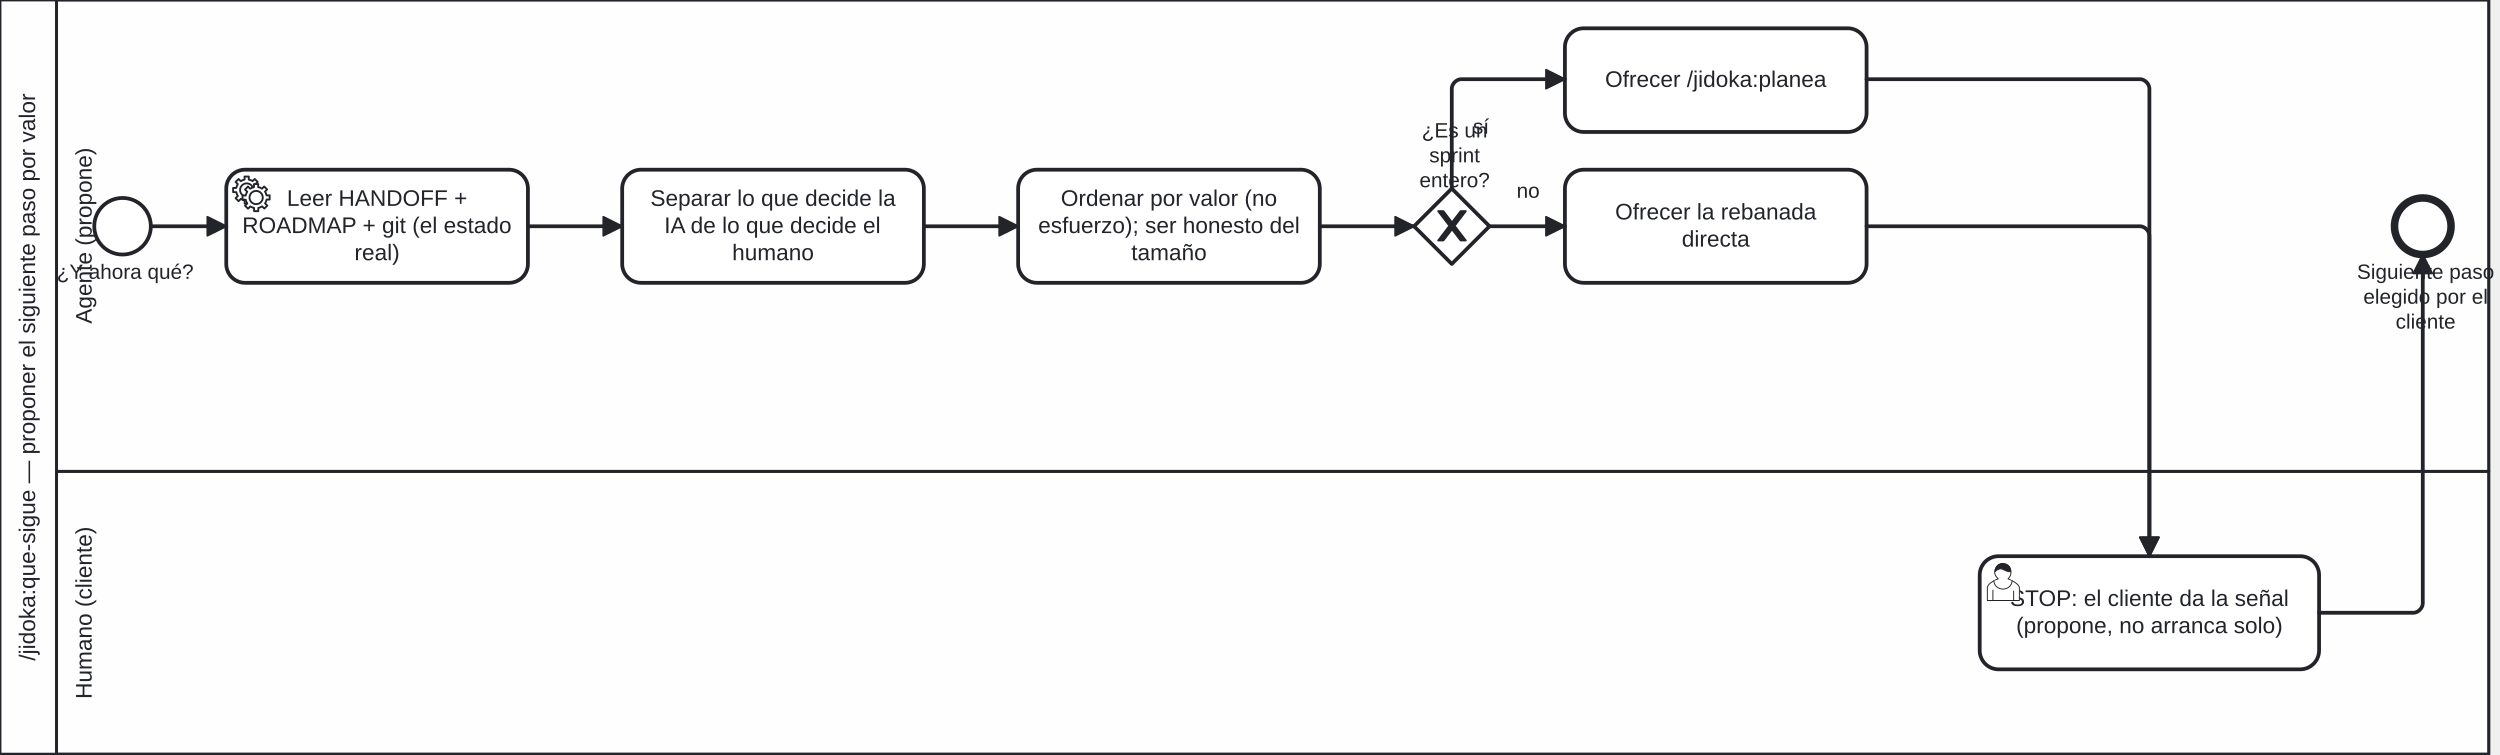
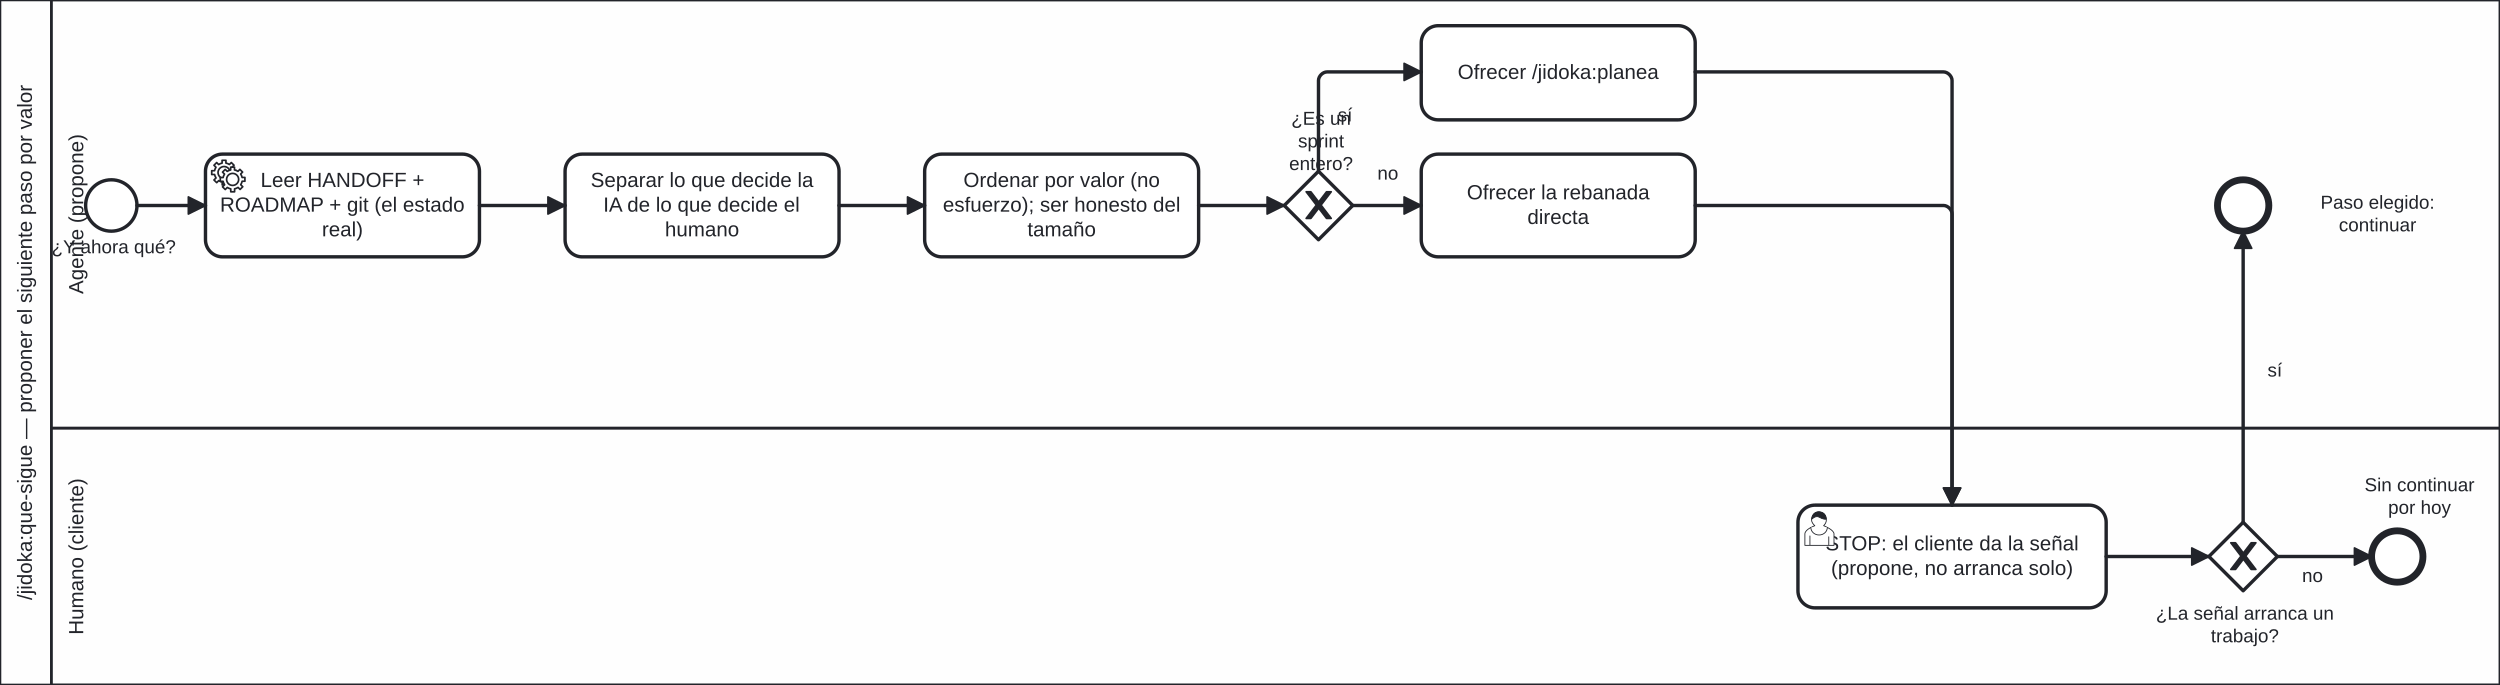
- <svg xmlns="http://www.w3.org/2000/svg" width="1325.955" height="400" viewBox="160 80 1325.955 400" version="1.1">
+ <svg xmlns="http://www.w3.org/2000/svg" width="1460" height="400" viewBox="160 80 1460 400" version="1.1">
  <g class="djs-group">
    <g class="djs-element djs-shape" data-element-id="Pool_QueSigue" style="display: block;" transform="matrix(1 0 0 1 160 80)">
      <g class="djs-visual">
-         <rect x="0" y="0" width="1320" height="400" rx="0" ry="0" style="stroke-linecap: round; stroke-linejoin: round; stroke: rgb(34, 36, 42); stroke-width: 1.5px; fill: white; fill-opacity: 0.95;" />
+         <rect x="0" y="0" width="1460" height="400" rx="0" ry="0" style="stroke-linecap: round; stroke-linejoin: round; stroke: rgb(34, 36, 42); stroke-width: 1.5px; fill: white; fill-opacity: 0.95;" />
        <path style="fill: none; stroke-linecap: round; stroke-linejoin: round; stroke: rgb(34, 36, 42); stroke-width: 1.5px;" d="M30,0L30,400" />
        <text lineHeight="1.2" class="djs-label" style="font-family: Arial, sans-serif; font-size: 12px; font-weight: normal; fill: rgb(34, 36, 42);" transform="matrix(-1.83697e-16 -1 1 -1.83697e-16 0 400)">
          <tspan x="49.575" y="18.6">/jidoka:que-sigue — proponer el siguiente paso por valor</tspan>
        </text>
      </g>
-       <rect class="djs-hit djs-hit-all" x="0" y="0" width="1320" height="400" style="fill: none; stroke-opacity: 0; stroke: white; stroke-width: 15px;" />
+       <rect class="djs-hit djs-hit-all" x="0" y="0" width="1460" height="400" style="fill: none; stroke-opacity: 0; stroke: white; stroke-width: 15px;" />
    </g>
    <g class="djs-children">
      <g class="djs-group">
        <g class="djs-element djs-shape" data-element-id="Lane_Humano" style="display: block;" transform="matrix(1 0 0 1 190 330)">
          <g class="djs-visual">
-             <rect x="0" y="0" width="1290" height="150" rx="0" ry="0" style="stroke-linecap: round; stroke-linejoin: round; stroke: rgb(34, 36, 42); stroke-width: 1.5px; fill: white; fill-opacity: 0.25;" />
+             <rect x="0" y="0" width="1430" height="150" rx="0" ry="0" style="stroke-linecap: round; stroke-linejoin: round; stroke: rgb(34, 36, 42); stroke-width: 1.5px; fill: white; fill-opacity: 0.25;" />
            <text lineHeight="1.2" class="djs-label" style="font-family: Arial, sans-serif; font-size: 12px; font-weight: normal; fill: rgb(34, 36, 42);" transform="matrix(-1.83697e-16 -1 1 -1.83697e-16 0 150)">
              <tspan x="29.314" y="18.6">Humano (cliente)</tspan>
            </text>
          </g>
-           <rect class="djs-hit djs-hit-all" x="0" y="0" width="1290" height="150" style="fill: none; stroke-opacity: 0; stroke: white; stroke-width: 15px;" />
+           <rect class="djs-hit djs-hit-all" x="0" y="0" width="1430" height="150" style="fill: none; stroke-opacity: 0; stroke: white; stroke-width: 15px;" />
        </g>
      </g>
      <g class="djs-group">
        <g class="djs-element djs-shape" data-element-id="Lane_Agente" style="display: block;" transform="matrix(1 0 0 1 190 80)">
          <g class="djs-visual">
-             <rect x="0" y="0" width="1290" height="250" rx="0" ry="0" style="stroke-linecap: round; stroke-linejoin: round; stroke: rgb(34, 36, 42); stroke-width: 1.5px; fill: white; fill-opacity: 0.25;" />
+             <rect x="0" y="0" width="1430" height="250" rx="0" ry="0" style="stroke-linecap: round; stroke-linejoin: round; stroke: rgb(34, 36, 42); stroke-width: 1.5px; fill: white; fill-opacity: 0.25;" />
            <text lineHeight="1.2" class="djs-label" style="font-family: Arial, sans-serif; font-size: 12px; font-weight: normal; fill: rgb(34, 36, 42);" transform="matrix(-1.83697e-16 -1 1 -1.83697e-16 0 250)">
              <tspan x="78.301" y="18.6">Agente (propone)</tspan>
            </text>
          </g>
-           <rect class="djs-hit djs-hit-all" x="0" y="0" width="1290" height="250" style="fill: none; stroke-opacity: 0; stroke: white; stroke-width: 15px;" />
+           <rect class="djs-hit djs-hit-all" x="0" y="0" width="1430" height="250" style="fill: none; stroke-opacity: 0; stroke: white; stroke-width: 15px;" />
        </g>
      </g>
      <g class="djs-group">
        <g class="djs-element djs-shape" data-element-id="Start" style="display: block;" transform="matrix(1 0 0 1 210 185)">
          <g class="djs-visual">
            <circle cx="15" cy="15" r="15" style="stroke-linecap: round; stroke-linejoin: round; stroke: rgb(34, 36, 42); stroke-width: 2px; fill: white; fill-opacity: 0.95;" />
          </g>
          <rect class="djs-hit djs-hit-all" x="0" y="0" width="30" height="30" style="fill: none; stroke-opacity: 0; stroke: white; stroke-width: 15px;" />
        </g>
      </g>
      <g class="djs-group">
        <g class="djs-element djs-shape" data-element-id="Start_label" style="display: block;" transform="matrix(1 0 0 1 190 218)">
          <g class="djs-visual">
            <text lineHeight="1.2" class="djs-label" style="font-family: Arial, sans-serif; font-size: 11px; font-weight: normal; fill: rgb(34, 36, 42);">
              <tspan x="0.114" y="9.9">¿Y ahora qué?</tspan>
            </text>
          </g>
          <rect class="djs-hit djs-hit-all" x="0" y="0" width="73" height="14" style="fill: none; stroke-opacity: 0; stroke: white; stroke-width: 15px;" />
        </g>
      </g>
      <g class="djs-group">
        <g class="djs-element djs-shape" data-element-id="T_Leer" style="display: block;" transform="matrix(1 0 0 1 280 170)">
          <g class="djs-visual">
            <rect x="0" y="0" width="160" height="60" rx="10" ry="10" style="stroke-linecap: round; stroke-linejoin: round; stroke: rgb(34, 36, 42); stroke-width: 2px; fill: white; fill-opacity: 0.95;" />
            <text lineHeight="1.2" class="djs-label" style="font-family: Arial, sans-serif; font-size: 12px; font-weight: normal; fill: rgb(34, 36, 42);">
              <tspan x="32.155" y="19.2">Leer HANDOFF + </tspan>
              <tspan x="8.472" y="33.6">ROADMAP + git (el estado </tspan>
              <tspan x="67.997" y="48">real)</tspan>
            </text>
            <circle cx="5" cy="5" r="5" transform="translate(6, 6)" style="stroke-linecap: round; stroke-linejoin: round; stroke: none; stroke-width: 2px; fill: white;" />
            <path d="m 12,18 v -1.713 c 0.352,-0.07 0.704,-0.178 1.048,-0.321 0.344,-0.145 0.666,-0.321 0.966,-0.521 l 1.194,1.18 1.567,-1.577 -1.195,-1.18 c 0.403,-0.614 0.683,-1.299 0.825,-2.018 l 1.622,-0.01 v -2.22 l -1.637,0.01 c -0.073,-0.352 -0.178,-0.7 -0.324,-1.044 -0.145,-0.344 -0.321,-0.664 -0.523,-0.962 l 1.131,-1.136 -1.583,-1.563 -1.13,1.136 c -0.614,-0.401 -1.303,-0.681 -2.023,-0.822 l 0.009,-1.619 h -2.241 l 0.004,1.631 c -0.354,0.074 -0.705,0.18 -1.05,0.324 -0.344,0.144 -0.665,0.321 -0.964,0.52 l -1.17,-1.158 -1.567,1.579 1.168,1.157 c -0.403,0.613 -0.683,1.298 -0.825,2.017 l -1.659,0.003 v 2.222 l 1.672,-0.006 c 0.073,0.351 0.18,0.702 0.324,1.045 0.145,0.344 0.321,0.664 0.523,0.961 l -1.199,1.197 1.584,1.56 1.196,-1.193 c 0.614,0.403 1.303,0.682 2.023,0.823 l 7.19e-4,1.699 h 2.227 z m 0.221,-3.996 c -1.789,0.75 -3.858,-0.093 -4.61,-1.874 -0.752,-1.783 0.091,-3.846 1.88,-4.596 1.788,-0.749 3.857,0.093 4.609,1.874 0.752,1.782 -0.091,3.846 -1.88,4.596 z" style="fill: white; stroke-linecap: round; stroke-linejoin: round; stroke: rgb(34, 36, 42); stroke-width: 1px;" />
            <circle cx="5" cy="5" r="5" transform="translate(11, 10)" style="stroke-linecap: round; stroke-linejoin: round; stroke: none; stroke-width: 2px; fill: white;" />
            <path d="m 17,22 v -1.713 c 0.352,-0.07 0.704,-0.178 1.048,-0.321 0.344,-0.145 0.666,-0.321 0.966,-0.521 l 1.194,1.18 1.567,-1.577 -1.195,-1.18 c 0.403,-0.614 0.683,-1.299 0.825,-2.018 l 1.622,-0.01 v -2.22 l -1.637,0.01 c -0.073,-0.352 -0.178,-0.7 -0.324,-1.044 -0.145,-0.344 -0.321,-0.664 -0.523,-0.962 l 1.131,-1.136 -1.583,-1.563 -1.13,1.136 c -0.614,-0.401 -1.303,-0.681 -2.023,-0.822 l 0.009,-1.619 h -2.241 l 0.004,1.631 c -0.354,0.074 -0.705,0.18 -1.05,0.324 -0.344,0.144 -0.665,0.321 -0.964,0.52 l -1.17,-1.158 -1.567,1.579 1.168,1.157 c -0.403,0.613 -0.683,1.298 -0.825,2.017 l -1.659,0.003 v 2.222 l 1.672,-0.006 c 0.073,0.351 0.18,0.702 0.324,1.045 0.145,0.344 0.321,0.664 0.523,0.961 l -1.199,1.197 1.584,1.56 1.196,-1.193 c 0.614,0.403 1.303,0.682 2.023,0.823 l 7.19e-4,1.699 h 2.227 z m 0.221,-3.996 c -1.789,0.75 -3.858,-0.093 -4.61,-1.874 -0.752,-1.783 0.091,-3.846 1.88,-4.596 1.788,-0.749 3.857,0.093 4.609,1.874 0.752,1.782 -0.091,3.846 -1.88,4.596 z" style="fill: white; stroke-linecap: round; stroke-linejoin: round; stroke: rgb(34, 36, 42); stroke-width: 1px;" />
          </g>
          <rect class="djs-hit djs-hit-all" x="0" y="0" width="160" height="60" style="fill: none; stroke-opacity: 0; stroke: white; stroke-width: 15px;" />
        </g>
      </g>
      <g class="djs-group">
        <g class="djs-element djs-shape" data-element-id="T_Separar" style="display: block;" transform="matrix(1 0 0 1 490 170)">
          <g class="djs-visual">
            <rect x="0" y="0" width="160" height="60" rx="10" ry="10" style="stroke-linecap: round; stroke-linejoin: round; stroke: rgb(34, 36, 42); stroke-width: 2px; fill: white; fill-opacity: 0.95;" />
            <text lineHeight="1.2" class="djs-label" style="font-family: Arial, sans-serif; font-size: 12px; font-weight: normal; fill: rgb(34, 36, 42);">
              <tspan x="14.955" y="19.2">Separar lo que decide la </tspan>
              <tspan x="22.291" y="33.6">IA de lo que decide el </tspan>
              <tspan x="58.317" y="48">humano</tspan>
            </text>
          </g>
          <rect class="djs-hit djs-hit-all" x="0" y="0" width="160" height="60" style="fill: none; stroke-opacity: 0; stroke: white; stroke-width: 15px;" />
        </g>
      </g>
      <g class="djs-group">
        <g class="djs-element djs-shape" data-element-id="T_Ordenar" style="display: block;" transform="matrix(1 0 0 1 700 170)">
          <g class="djs-visual">
            <rect x="0" y="0" width="160" height="60" rx="10" ry="10" style="stroke-linecap: round; stroke-linejoin: round; stroke: rgb(34, 36, 42); stroke-width: 2px; fill: white; fill-opacity: 0.95;" />
            <text lineHeight="1.2" class="djs-label" style="font-family: Arial, sans-serif; font-size: 12px; font-weight: normal; fill: rgb(34, 36, 42);">
              <tspan x="22.64" y="19.2">Ordenar por valor (no </tspan>
              <tspan x="10.628" y="33.6">esfuerzo); ser honesto del</tspan>
              <tspan x="59.987" y="48">tamaño</tspan>
            </text>
          </g>
          <rect class="djs-hit djs-hit-all" x="0" y="0" width="160" height="60" style="fill: none; stroke-opacity: 0; stroke: white; stroke-width: 15px;" />
        </g>
      </g>
      <g class="djs-group">
        <g class="djs-element djs-shape" data-element-id="Gw_Tamano" style="display: block;" transform="matrix(1 0 0 1 910 180)">
          <g class="djs-visual">
            <polygon points="20,0 40,20 20,40 0,20" style="stroke-linecap: round; stroke-linejoin: round; stroke: rgb(34, 36, 42); stroke-width: 2px; fill: white; fill-opacity: 0.95;" />
            <path d="m 12.8,12 5.943,7.771 -5.943,7.771 2.743,0 4.571,-5.971 4.571,5.971 2.743,0 -5.943,-7.771 5.943,-7.771 -2.743,0 -4.571,5.971 -4.571,-5.971 -2.743,0 z" style="fill: rgb(34, 36, 42); stroke-linecap: round; stroke-linejoin: round; stroke: rgb(34, 36, 42); stroke-width: 1px;" />
          </g>
          <rect class="djs-hit djs-hit-all" x="0" y="0" width="40" height="40" style="fill: none; stroke-opacity: 0; stroke: white; stroke-width: 15px;" />
        </g>
      </g>
      <g class="djs-group">
        <g class="djs-element djs-shape" data-element-id="Gw_Tamano_label" style="display: block;" transform="matrix(1 0 0 1 899 143)">
          <g class="djs-visual">
            <text lineHeight="1.2" class="djs-label" style="font-family: Arial, sans-serif; font-size: 11px; font-weight: normal; fill: rgb(34, 36, 42);">
              <tspan x="15.076" y="9.9">¿Es un </tspan>
              <tspan x="19.051" y="23.1">sprint </tspan>
              <tspan x="13.846" y="36.3">entero?</tspan>
            </text>
          </g>
          <rect class="djs-hit djs-hit-all" x="0" y="0" width="65" height="27" style="fill: none; stroke-opacity: 0; stroke: white; stroke-width: 15px;" />
        </g>
      </g>
      <g class="djs-group">
        <g class="djs-element djs-shape" data-element-id="T_Planea" style="display: block;" transform="matrix(1 0 0 1 990 95)">
          <g class="djs-visual">
            <rect x="0" y="0" width="160" height="55" rx="10" ry="10" style="stroke-linecap: round; stroke-linejoin: round; stroke: rgb(34, 36, 42); stroke-width: 2px; fill: white; fill-opacity: 0.95;" />
            <text lineHeight="1.2" class="djs-label" style="font-family: Arial, sans-serif; font-size: 12px; font-weight: normal; fill: rgb(34, 36, 42);">
              <tspan x="21.301" y="31.1">Ofrecer /jidoka:planea</tspan>
            </text>
          </g>
          <rect class="djs-hit djs-hit-all" x="0" y="0" width="160" height="55" style="fill: none; stroke-opacity: 0; stroke: white; stroke-width: 15px;" />
        </g>
      </g>
      <g class="djs-group">
        <g class="djs-element djs-shape" data-element-id="T_Rebanada" style="display: block;" transform="matrix(1 0 0 1 990 170)">
          <g class="djs-visual">
            <rect x="0" y="0" width="160" height="60" rx="10" ry="10" style="stroke-linecap: round; stroke-linejoin: round; stroke: rgb(34, 36, 42); stroke-width: 2px; fill: white; fill-opacity: 0.95;" />
            <text lineHeight="1.2" class="djs-label" style="font-family: Arial, sans-serif; font-size: 12px; font-weight: normal; fill: rgb(34, 36, 42);">
              <tspan x="26.636" y="26.4">Ofrecer la rebanada </tspan>
              <tspan x="61.991" y="40.8">directa</tspan>
            </text>
          </g>
          <rect class="djs-hit djs-hit-all" x="0" y="0" width="160" height="60" style="fill: none; stroke-opacity: 0; stroke: white; stroke-width: 15px;" />
        </g>
      </g>
      <g class="djs-group">
        <g class="djs-element djs-shape" data-element-id="U_Senal" style="display: block;" transform="matrix(1 0 0 1 1210 375)">
          <g class="djs-visual">
            <rect x="0" y="0" width="180" height="60" rx="10" ry="10" style="stroke-linecap: round; stroke-linejoin: round; stroke: rgb(34, 36, 42); stroke-width: 2px; fill: white; fill-opacity: 0.95;" />
            <text lineHeight="1.2" class="djs-label" style="font-family: Arial, sans-serif; font-size: 12px; font-weight: normal; fill: rgb(34, 36, 42);">
              <tspan x="16.069" y="26.4">STOP: el cliente da la señal </tspan>
              <tspan x="19.292" y="40.8">(propone, no arranca solo)</tspan>
            </text>
            <path d="m 15,12 c 0.909,-0.845 1.594,-2.049 1.594,-3.385 0,-2.554 -1.805,-4.622 -4.357,-4.622 -2.552,0 -4.288,2.068 -4.288,4.622 0,1.348 0.974,2.562 1.896,3.405 -0.529,0.187 -5.669,2.097 -5.794,4.756 v 6.718 h 17 v -6.718 c 0,-2.298 -5.528,-4.595 -6.051,-4.776 zm -8,6 l 0,5.5 m 11,0 l 0,-5" style="fill: white; stroke-linecap: round; stroke-linejoin: round; stroke: rgb(34, 36, 42); stroke-width: 0.5px;" />
            <path d="m 15,12 m 2.162,1.009 c 0,2.447 -2.158,4.431 -4.821,4.431 -2.665,0 -4.822,-1.981 -4.822,-4.431 " style="fill: white; stroke-linecap: round; stroke-linejoin: round; stroke: rgb(34, 36, 42); stroke-width: 0.5px;" />
            <path d="m 15,12 m -6.9,-3.80 c 0,0 2.251,-2.358 4.274,-1.177 2.024,1.181 4.221,1.537 4.124,0.965 -0.098,-0.57 -0.117,-3.791 -4.191,-4.136 -3.575,0.001 -4.208,3.367 -4.207,4.348 z" style="fill: rgb(34, 36, 42); stroke-linecap: round; stroke-linejoin: round; stroke: rgb(34, 36, 42); stroke-width: 0.5px;" />
          </g>
          <rect class="djs-hit djs-hit-all" x="0" y="0" width="180" height="60" style="fill: none; stroke-opacity: 0; stroke: white; stroke-width: 15px;" />
        </g>
      </g>
      <g class="djs-group">
-         <g class="djs-element djs-shape" data-element-id="End" style="display: block;" transform="matrix(1 0 0 1 1430 185)">
+         <g class="djs-element djs-shape" data-element-id="Gw_Senal" style="display: block;" transform="matrix(1 0 0 1 1450 385)">
+           <g class="djs-visual">
+             <polygon points="20,0 40,20 20,40 0,20" style="stroke-linecap: round; stroke-linejoin: round; stroke: rgb(34, 36, 42); stroke-width: 2px; fill: white; fill-opacity: 0.95;" />
+             <path d="m 12.8,12 5.943,7.771 -5.943,7.771 2.743,0 4.571,-5.971 4.571,5.971 2.743,0 -5.943,-7.771 5.943,-7.771 -2.743,0 -4.571,5.971 -4.571,-5.971 -2.743,0 z" style="fill: rgb(34, 36, 42); stroke-linecap: round; stroke-linejoin: round; stroke: rgb(34, 36, 42); stroke-width: 1px;" />
+           </g>
+           <rect class="djs-hit djs-hit-all" x="0" y="0" width="40" height="40" style="fill: none; stroke-opacity: 0; stroke: white; stroke-width: 15px;" />
+         </g>
+       </g>
+       <g class="djs-group">
+         <g class="djs-element djs-shape" data-element-id="Gw_Senal_label" style="display: block;" transform="matrix(1 0 0 1 1419 432)">
+           <g class="djs-visual">
+             <text lineHeight="1.2" class="djs-label" style="font-family: Arial, sans-serif; font-size: 11px; font-weight: normal; fill: rgb(34, 36, 42);">
+               <tspan x="0.024" y="9.9">¿La señal arranca un</tspan>
+               <tspan x="32.124" y="23.1">trabajo?</tspan>
+             </text>
+           </g>
+           <rect class="djs-hit djs-hit-all" x="0" y="0" width="104" height="27" style="fill: none; stroke-opacity: 0; stroke: white; stroke-width: 15px;" />
+         </g>
+       </g>
+       <g class="djs-group">
+         <g class="djs-element djs-shape" data-element-id="End" style="display: block;" transform="matrix(1 0 0 1 1455 185)">
          <g class="djs-visual">
            <circle cx="15" cy="15" r="15" style="stroke-linecap: round; stroke-linejoin: round; stroke: rgb(34, 36, 42); stroke-width: 4px; fill: white; fill-opacity: 0.95;" />
          </g>
          <rect class="djs-hit djs-hit-all" x="0" y="0" width="30" height="30" style="fill: none; stroke-opacity: 0; stroke: white; stroke-width: 15px;" />
        </g>
      </g>
      <g class="djs-group">
-         <g class="djs-element djs-shape" data-element-id="End_label" style="display: block;" transform="matrix(1 0 0 1 1410 218)">
-           <g class="djs-visual">
-             <text lineHeight="1.2" class="djs-label" style="font-family: Arial, sans-serif; font-size: 11px; font-weight: normal; fill: rgb(34, 36, 42);">
-               <tspan x="0.111" y="9.9">Siguiente paso </tspan>
-               <tspan x="3.476" y="23.1">elegido por el </tspan>
-               <tspan x="20.602" y="36.3">cliente</tspan>
-             </text>
-           </g>
-           <rect class="djs-hit djs-hit-all" x="0" y="0" width="73" height="40" style="fill: none; stroke-opacity: 0; stroke: white; stroke-width: 15px;" />
+         <g class="djs-element djs-shape" data-element-id="End_label" style="display: block;" transform="matrix(1 0 0 1 1515 192)">
+           <g class="djs-visual">
+             <text lineHeight="1.2" class="djs-label" style="font-family: Arial, sans-serif; font-size: 11px; font-weight: normal; fill: rgb(34, 36, 42);">
+               <tspan x="0.17" y="9.9">Paso elegido:</tspan>
+               <tspan x="10.874" y="23.1">continuar</tspan>
+             </text>
+           </g>
+           <rect class="djs-hit djs-hit-all" x="0" y="0" width="67" height="27" style="fill: none; stroke-opacity: 0; stroke: white; stroke-width: 15px;" />
+         </g>
+       </g>
+       <g class="djs-group">
+         <g class="djs-element djs-shape" data-element-id="End_SinContinuar" style="display: block;" transform="matrix(1 0 0 1 1545 390)">
+           <g class="djs-visual">
+             <circle cx="15" cy="15" r="15" style="stroke-linecap: round; stroke-linejoin: round; stroke: rgb(34, 36, 42); stroke-width: 4px; fill: white; fill-opacity: 0.95;" />
+           </g>
+           <rect class="djs-hit djs-hit-all" x="0" y="0" width="30" height="30" style="fill: none; stroke-opacity: 0; stroke: white; stroke-width: 15px;" />
+         </g>
+       </g>
+       <g class="djs-group">
+         <g class="djs-element djs-shape" data-element-id="End_SinContinuar_label" style="display: block;" transform="matrix(1 0 0 1 1531 357)">
+           <g class="djs-visual">
+             <text lineHeight="1.2" class="djs-label" style="font-family: Arial, sans-serif; font-size: 11px; font-weight: normal; fill: rgb(34, 36, 42);">
+               <tspan x="9.897" y="9.9">Sin continuar </tspan>
+               <tspan x="23.655" y="23.1">por hoy</tspan>
+             </text>
+           </g>
+           <rect class="djs-hit djs-hit-all" x="0" y="0" width="84" height="27" style="fill: none; stroke-opacity: 0; stroke: white; stroke-width: 15px;" />
        </g>
      </g>
      <g class="djs-group">
        <g class="djs-element djs-connection" data-element-id="f1" style="display: block;">
          <g class="djs-visual">
            <defs>
-               <marker id="marker-5n6zluewvao84jf2on8tdl453" viewBox="0 0 20 20" refX="11" refY="10" markerWidth="10" markerHeight="10" orient="auto">
-                 <path d="M 1 5 L 11 10 L 1 15 Z" style="stroke-linecap: round; stroke-linejoin: round; stroke: rgb(34, 36, 42); stroke-width: 1px; fill: rgb(34, 36, 42);" />
-               </marker>
-             </defs>
-             <path data-corner-radius="5" style="fill: none; stroke-linecap: round; stroke-linejoin: round; stroke: rgb(34, 36, 42); stroke-width: 2px; marker-end: url('#marker-5n6zluewvao84jf2on8tdl453');" d="M240,200L280,200" />
+               <marker id="marker-4wqo791074omqnyourtalguki" viewBox="0 0 20 20" refX="11" refY="10" markerWidth="10" markerHeight="10" orient="auto">
+                 <path d="M 1 5 L 11 10 L 1 15 Z" style="stroke-linecap: round; stroke-linejoin: round; stroke: rgb(34, 36, 42); stroke-width: 1px; fill: rgb(34, 36, 42);" />
+               </marker>
+             </defs>
+             <path data-corner-radius="5" style="fill: none; stroke-linecap: round; stroke-linejoin: round; stroke: rgb(34, 36, 42); stroke-width: 2px; marker-end: url('#marker-4wqo791074omqnyourtalguki');" d="M240,200L280,200" />
          </g>
          <path d="M240,200L280,200" class="djs-hit djs-hit-stroke" style="fill: none; stroke-opacity: 0; stroke: white; stroke-width: 15px;" />
        </g>
      </g>
      <g class="djs-group">
        <g class="djs-element djs-connection" data-element-id="f2" style="display: block;">
          <g class="djs-visual">
            <defs>
-               <marker id="marker-db0yn6shz4zg9ji50x05phlmb" viewBox="0 0 20 20" refX="11" refY="10" markerWidth="10" markerHeight="10" orient="auto">
-                 <path d="M 1 5 L 11 10 L 1 15 Z" style="stroke-linecap: round; stroke-linejoin: round; stroke: rgb(34, 36, 42); stroke-width: 1px; fill: rgb(34, 36, 42);" />
-               </marker>
-             </defs>
-             <path data-corner-radius="5" style="fill: none; stroke-linecap: round; stroke-linejoin: round; stroke: rgb(34, 36, 42); stroke-width: 2px; marker-end: url('#marker-db0yn6shz4zg9ji50x05phlmb');" d="M440,200L490,200" />
+               <marker id="marker-5xfupjrz0mp5ka06td09bn1vj" viewBox="0 0 20 20" refX="11" refY="10" markerWidth="10" markerHeight="10" orient="auto">
+                 <path d="M 1 5 L 11 10 L 1 15 Z" style="stroke-linecap: round; stroke-linejoin: round; stroke: rgb(34, 36, 42); stroke-width: 1px; fill: rgb(34, 36, 42);" />
+               </marker>
+             </defs>
+             <path data-corner-radius="5" style="fill: none; stroke-linecap: round; stroke-linejoin: round; stroke: rgb(34, 36, 42); stroke-width: 2px; marker-end: url('#marker-5xfupjrz0mp5ka06td09bn1vj');" d="M440,200L490,200" />
          </g>
          <path d="M440,200L490,200" class="djs-hit djs-hit-stroke" style="fill: none; stroke-opacity: 0; stroke: white; stroke-width: 15px;" />
        </g>
      </g>
      <g class="djs-group">
        <g class="djs-element djs-connection" data-element-id="f3" style="display: block;">
          <g class="djs-visual">
            <defs>
-               <marker id="marker-9rng2lrcj3j5z72vpuye2jdta" viewBox="0 0 20 20" refX="11" refY="10" markerWidth="10" markerHeight="10" orient="auto">
-                 <path d="M 1 5 L 11 10 L 1 15 Z" style="stroke-linecap: round; stroke-linejoin: round; stroke: rgb(34, 36, 42); stroke-width: 1px; fill: rgb(34, 36, 42);" />
-               </marker>
-             </defs>
-             <path data-corner-radius="5" style="fill: none; stroke-linecap: round; stroke-linejoin: round; stroke: rgb(34, 36, 42); stroke-width: 2px; marker-end: url('#marker-9rng2lrcj3j5z72vpuye2jdta');" d="M650,200L700,200" />
+               <marker id="marker-awku8ujv4ulaxpe4po9t2uf25" viewBox="0 0 20 20" refX="11" refY="10" markerWidth="10" markerHeight="10" orient="auto">
+                 <path d="M 1 5 L 11 10 L 1 15 Z" style="stroke-linecap: round; stroke-linejoin: round; stroke: rgb(34, 36, 42); stroke-width: 1px; fill: rgb(34, 36, 42);" />
+               </marker>
+             </defs>
+             <path data-corner-radius="5" style="fill: none; stroke-linecap: round; stroke-linejoin: round; stroke: rgb(34, 36, 42); stroke-width: 2px; marker-end: url('#marker-awku8ujv4ulaxpe4po9t2uf25');" d="M650,200L700,200" />
          </g>
          <path d="M650,200L700,200" class="djs-hit djs-hit-stroke" style="fill: none; stroke-opacity: 0; stroke: white; stroke-width: 15px;" />
        </g>
      </g>
      <g class="djs-group">
        <g class="djs-element djs-connection" data-element-id="f4" style="display: block;">
          <g class="djs-visual">
            <defs>
-               <marker id="marker-7xok1g2e4sdfrexs4feibsv0t" viewBox="0 0 20 20" refX="11" refY="10" markerWidth="10" markerHeight="10" orient="auto">
-                 <path d="M 1 5 L 11 10 L 1 15 Z" style="stroke-linecap: round; stroke-linejoin: round; stroke: rgb(34, 36, 42); stroke-width: 1px; fill: rgb(34, 36, 42);" />
-               </marker>
-             </defs>
-             <path data-corner-radius="5" style="fill: none; stroke-linecap: round; stroke-linejoin: round; stroke: rgb(34, 36, 42); stroke-width: 2px; marker-end: url('#marker-7xok1g2e4sdfrexs4feibsv0t');" d="M860,200L910,200" />
+               <marker id="marker-0jpvnxnezckth2w4zy1girp6u" viewBox="0 0 20 20" refX="11" refY="10" markerWidth="10" markerHeight="10" orient="auto">
+                 <path d="M 1 5 L 11 10 L 1 15 Z" style="stroke-linecap: round; stroke-linejoin: round; stroke: rgb(34, 36, 42); stroke-width: 1px; fill: rgb(34, 36, 42);" />
+               </marker>
+             </defs>
+             <path data-corner-radius="5" style="fill: none; stroke-linecap: round; stroke-linejoin: round; stroke: rgb(34, 36, 42); stroke-width: 2px; marker-end: url('#marker-0jpvnxnezckth2w4zy1girp6u');" d="M860,200L910,200" />
          </g>
          <path d="M860,200L910,200" class="djs-hit djs-hit-stroke" style="fill: none; stroke-opacity: 0; stroke: white; stroke-width: 15px;" />
        </g>
      </g>
      <g class="djs-group">
        <g class="djs-element djs-connection" data-element-id="f_si" style="display: block;">
          <g class="djs-visual">
            <defs>
-               <marker id="marker-6uflqkgvji26yeoqsqx5j6zo7" viewBox="0 0 20 20" refX="11" refY="10" markerWidth="10" markerHeight="10" orient="auto">
-                 <path d="M 1 5 L 11 10 L 1 15 Z" style="stroke-linecap: round; stroke-linejoin: round; stroke: rgb(34, 36, 42); stroke-width: 1px; fill: rgb(34, 36, 42);" />
-               </marker>
-             </defs>
-             <path data-corner-radius="5" style="fill: none; stroke-linecap: round; stroke-linejoin: round; stroke: rgb(34, 36, 42); stroke-width: 2px; marker-end: url('#marker-6uflqkgvji26yeoqsqx5j6zo7');" d="M930,180L930,127C930,124.5,932.5,122,935,122L990,122" />
+               <marker id="marker-1r0zf8x44idz3ufr46swafkk5" viewBox="0 0 20 20" refX="11" refY="10" markerWidth="10" markerHeight="10" orient="auto">
+                 <path d="M 1 5 L 11 10 L 1 15 Z" style="stroke-linecap: round; stroke-linejoin: round; stroke: rgb(34, 36, 42); stroke-width: 1px; fill: rgb(34, 36, 42);" />
+               </marker>
+             </defs>
+             <path data-corner-radius="5" style="fill: none; stroke-linecap: round; stroke-linejoin: round; stroke: rgb(34, 36, 42); stroke-width: 2px; marker-end: url('#marker-1r0zf8x44idz3ufr46swafkk5');" d="M930,180L930,127C930,124.5,932.5,122,935,122L990,122" />
          </g>
          <path d="M930,180L930,122L990,122" class="djs-hit djs-hit-stroke" style="fill: none; stroke-opacity: 0; stroke: white; stroke-width: 15px;" />
        </g>
      </g>
      <g class="djs-group">
        <g class="djs-element djs-shape" data-element-id="f_si_label" style="display: block;" transform="matrix(1 0 0 1 941 141)">
          <g class="djs-visual">
            <text lineHeight="1.2" class="djs-label" style="font-family: Arial, sans-serif; font-size: 11px; font-weight: normal; fill: rgb(34, 36, 42);">
              <tspan x="0.222" y="9.9">sí</tspan>
            </text>
          </g>
          <rect class="djs-hit djs-hit-all" x="0" y="0" width="9" height="14" style="fill: none; stroke-opacity: 0; stroke: white; stroke-width: 15px;" />
        </g>
      </g>
      <g class="djs-group">
        <g class="djs-element djs-connection" data-element-id="f_no" style="display: block;">
          <g class="djs-visual">
            <defs>
-               <marker id="marker-8jtkhhzku8otpszbxqxfas0hb" viewBox="0 0 20 20" refX="11" refY="10" markerWidth="10" markerHeight="10" orient="auto">
-                 <path d="M 1 5 L 11 10 L 1 15 Z" style="stroke-linecap: round; stroke-linejoin: round; stroke: rgb(34, 36, 42); stroke-width: 1px; fill: rgb(34, 36, 42);" />
-               </marker>
-             </defs>
-             <path data-corner-radius="5" style="fill: none; stroke-linecap: round; stroke-linejoin: round; stroke: rgb(34, 36, 42); stroke-width: 2px; marker-end: url('#marker-8jtkhhzku8otpszbxqxfas0hb');" d="M950,200L990,200" />
+               <marker id="marker-72a6gkcsxrco4ulkv5dxsr47v" viewBox="0 0 20 20" refX="11" refY="10" markerWidth="10" markerHeight="10" orient="auto">
+                 <path d="M 1 5 L 11 10 L 1 15 Z" style="stroke-linecap: round; stroke-linejoin: round; stroke: rgb(34, 36, 42); stroke-width: 1px; fill: rgb(34, 36, 42);" />
+               </marker>
+             </defs>
+             <path data-corner-radius="5" style="fill: none; stroke-linecap: round; stroke-linejoin: round; stroke: rgb(34, 36, 42); stroke-width: 2px; marker-end: url('#marker-72a6gkcsxrco4ulkv5dxsr47v');" d="M950,200L990,200" />
          </g>
          <path d="M950,200L990,200" class="djs-hit djs-hit-stroke" style="fill: none; stroke-opacity: 0; stroke: white; stroke-width: 15px;" />
        </g>
      </g>
      <g class="djs-group">
        <g class="djs-element djs-shape" data-element-id="f_no_label" style="display: block;" transform="matrix(1 0 0 1 964 175)">
          <g class="djs-visual">
            <text lineHeight="1.2" class="djs-label" style="font-family: Arial, sans-serif; font-size: 11px; font-weight: normal; fill: rgb(34, 36, 42);">
              <tspan x="0.382" y="9.9">no</tspan>
            </text>
          </g>
          <rect class="djs-hit djs-hit-all" x="0" y="0" width="13" height="14" style="fill: none; stroke-opacity: 0; stroke: white; stroke-width: 15px;" />
        </g>
      </g>
      <g class="djs-group">
        <g class="djs-element djs-connection" data-element-id="f_plan_senal" style="display: block;">
          <g class="djs-visual">
            <defs>
-               <marker id="marker-8v08cdatm1kd035a4ois4pgir" viewBox="0 0 20 20" refX="11" refY="10" markerWidth="10" markerHeight="10" orient="auto">
-                 <path d="M 1 5 L 11 10 L 1 15 Z" style="stroke-linecap: round; stroke-linejoin: round; stroke: rgb(34, 36, 42); stroke-width: 1px; fill: rgb(34, 36, 42);" />
-               </marker>
-             </defs>
-             <path data-corner-radius="5" style="fill: none; stroke-linecap: round; stroke-linejoin: round; stroke: rgb(34, 36, 42); stroke-width: 2px; marker-end: url('#marker-8v08cdatm1kd035a4ois4pgir');" d="M1150,122L1295,122C1297.5,122,1300,124.5,1300,127L1300,375" />
+               <marker id="marker-37tcyslwxwez8s19f7cjir53c" viewBox="0 0 20 20" refX="11" refY="10" markerWidth="10" markerHeight="10" orient="auto">
+                 <path d="M 1 5 L 11 10 L 1 15 Z" style="stroke-linecap: round; stroke-linejoin: round; stroke: rgb(34, 36, 42); stroke-width: 1px; fill: rgb(34, 36, 42);" />
+               </marker>
+             </defs>
+             <path data-corner-radius="5" style="fill: none; stroke-linecap: round; stroke-linejoin: round; stroke: rgb(34, 36, 42); stroke-width: 2px; marker-end: url('#marker-37tcyslwxwez8s19f7cjir53c');" d="M1150,122L1295,122C1297.5,122,1300,124.5,1300,127L1300,375" />
          </g>
          <path d="M1150,122L1300,122L1300,375" class="djs-hit djs-hit-stroke" style="fill: none; stroke-opacity: 0; stroke: white; stroke-width: 15px;" />
        </g>
      </g>
      <g class="djs-group">
        <g class="djs-element djs-connection" data-element-id="f_reb_senal" style="display: block;">
          <g class="djs-visual">
            <defs>
-               <marker id="marker-4h231zuwn576y023lo05xabn8" viewBox="0 0 20 20" refX="11" refY="10" markerWidth="10" markerHeight="10" orient="auto">
-                 <path d="M 1 5 L 11 10 L 1 15 Z" style="stroke-linecap: round; stroke-linejoin: round; stroke: rgb(34, 36, 42); stroke-width: 1px; fill: rgb(34, 36, 42);" />
-               </marker>
-             </defs>
-             <path data-corner-radius="5" style="fill: none; stroke-linecap: round; stroke-linejoin: round; stroke: rgb(34, 36, 42); stroke-width: 2px; marker-end: url('#marker-4h231zuwn576y023lo05xabn8');" d="M1150,200L1295,200C1297.5,200,1300,202.5,1300,205L1300,375" />
+               <marker id="marker-aiqgakxft9a2l6r0o5ykiqs8e" viewBox="0 0 20 20" refX="11" refY="10" markerWidth="10" markerHeight="10" orient="auto">
+                 <path d="M 1 5 L 11 10 L 1 15 Z" style="stroke-linecap: round; stroke-linejoin: round; stroke: rgb(34, 36, 42); stroke-width: 1px; fill: rgb(34, 36, 42);" />
+               </marker>
+             </defs>
+             <path data-corner-radius="5" style="fill: none; stroke-linecap: round; stroke-linejoin: round; stroke: rgb(34, 36, 42); stroke-width: 2px; marker-end: url('#marker-aiqgakxft9a2l6r0o5ykiqs8e');" d="M1150,200L1295,200C1297.5,200,1300,202.5,1300,205L1300,375" />
          </g>
          <path d="M1150,200L1300,200L1300,375" class="djs-hit djs-hit-stroke" style="fill: none; stroke-opacity: 0; stroke: white; stroke-width: 15px;" />
        </g>
      </g>
      <g class="djs-group">
-         <g class="djs-element djs-connection" data-element-id="f_senal_end" style="display: block;">
-           <g class="djs-visual">
-             <defs>
-               <marker id="marker-6f2gnhpbsfe6td0k66k0jelo8" viewBox="0 0 20 20" refX="11" refY="10" markerWidth="10" markerHeight="10" orient="auto">
-                 <path d="M 1 5 L 11 10 L 1 15 Z" style="stroke-linecap: round; stroke-linejoin: round; stroke: rgb(34, 36, 42); stroke-width: 1px; fill: rgb(34, 36, 42);" />
-               </marker>
-             </defs>
-             <path data-corner-radius="5" style="fill: none; stroke-linecap: round; stroke-linejoin: round; stroke: rgb(34, 36, 42); stroke-width: 2px; marker-end: url('#marker-6f2gnhpbsfe6td0k66k0jelo8');" d="M1390,405L1440,405C1442.5,405,1445,402.5,1445,400L1445,215" />
-           </g>
-           <path d="M1390,405L1445,405L1445,215" class="djs-hit djs-hit-stroke" style="fill: none; stroke-opacity: 0; stroke: white; stroke-width: 15px;" />
+         <g class="djs-element djs-connection" data-element-id="f_senal_gw" style="display: block;">
+           <g class="djs-visual">
+             <defs>
+               <marker id="marker-5r0zm7rk2tixw1svskf7cdsxl" viewBox="0 0 20 20" refX="11" refY="10" markerWidth="10" markerHeight="10" orient="auto">
+                 <path d="M 1 5 L 11 10 L 1 15 Z" style="stroke-linecap: round; stroke-linejoin: round; stroke: rgb(34, 36, 42); stroke-width: 1px; fill: rgb(34, 36, 42);" />
+               </marker>
+             </defs>
+             <path data-corner-radius="5" style="fill: none; stroke-linecap: round; stroke-linejoin: round; stroke: rgb(34, 36, 42); stroke-width: 2px; marker-end: url('#marker-5r0zm7rk2tixw1svskf7cdsxl');" d="M1390,405L1450,405" />
+           </g>
+           <path d="M1390,405L1450,405" class="djs-hit djs-hit-stroke" style="fill: none; stroke-opacity: 0; stroke: white; stroke-width: 15px;" />
+         </g>
+       </g>
+       <g class="djs-group">
+         <g class="djs-element djs-connection" data-element-id="f_gs_si" style="display: block;">
+           <g class="djs-visual">
+             <defs>
+               <marker id="marker-6mg904k4p9ybo7oh0kud8m81b" viewBox="0 0 20 20" refX="11" refY="10" markerWidth="10" markerHeight="10" orient="auto">
+                 <path d="M 1 5 L 11 10 L 1 15 Z" style="stroke-linecap: round; stroke-linejoin: round; stroke: rgb(34, 36, 42); stroke-width: 1px; fill: rgb(34, 36, 42);" />
+               </marker>
+             </defs>
+             <path data-corner-radius="5" style="fill: none; stroke-linecap: round; stroke-linejoin: round; stroke: rgb(34, 36, 42); stroke-width: 2px; marker-end: url('#marker-6mg904k4p9ybo7oh0kud8m81b');" d="M1470,385L1470,215" />
+           </g>
+           <path d="M1470,385L1470,215" class="djs-hit djs-hit-stroke" style="fill: none; stroke-opacity: 0; stroke: white; stroke-width: 15px;" />
+         </g>
+       </g>
+       <g class="djs-group">
+         <g class="djs-element djs-shape" data-element-id="f_gs_si_label" style="display: block;" transform="matrix(1 0 0 1 1484 290)">
+           <g class="djs-visual">
+             <text lineHeight="1.2" class="djs-label" style="font-family: Arial, sans-serif; font-size: 11px; font-weight: normal; fill: rgb(34, 36, 42);">
+               <tspan x="0.222" y="9.9">sí</tspan>
+             </text>
+           </g>
+           <rect class="djs-hit djs-hit-all" x="0" y="0" width="9" height="14" style="fill: none; stroke-opacity: 0; stroke: white; stroke-width: 15px;" />
+         </g>
+       </g>
+       <g class="djs-group">
+         <g class="djs-element djs-connection" data-element-id="f_gs_no" style="display: block;">
+           <g class="djs-visual">
+             <defs>
+               <marker id="marker-dv5kwmayk710383jcv2672atq" viewBox="0 0 20 20" refX="11" refY="10" markerWidth="10" markerHeight="10" orient="auto">
+                 <path d="M 1 5 L 11 10 L 1 15 Z" style="stroke-linecap: round; stroke-linejoin: round; stroke: rgb(34, 36, 42); stroke-width: 1px; fill: rgb(34, 36, 42);" />
+               </marker>
+             </defs>
+             <path data-corner-radius="5" style="fill: none; stroke-linecap: round; stroke-linejoin: round; stroke: rgb(34, 36, 42); stroke-width: 2px; marker-end: url('#marker-dv5kwmayk710383jcv2672atq');" d="M1490,405L1545,405" />
+           </g>
+           <path d="M1490,405L1545,405" class="djs-hit djs-hit-stroke" style="fill: none; stroke-opacity: 0; stroke: white; stroke-width: 15px;" />
+         </g>
+       </g>
+       <g class="djs-group">
+         <g class="djs-element djs-shape" data-element-id="f_gs_no_label" style="display: block;" transform="matrix(1 0 0 1 1504 410)">
+           <g class="djs-visual">
+             <text lineHeight="1.2" class="djs-label" style="font-family: Arial, sans-serif; font-size: 11px; font-weight: normal; fill: rgb(34, 36, 42);">
+               <tspan x="0.382" y="9.9">no</tspan>
+             </text>
+           </g>
+           <rect class="djs-hit djs-hit-all" x="0" y="0" width="13" height="14" style="fill: none; stroke-opacity: 0; stroke: white; stroke-width: 15px;" />
        </g>
      </g>
    </g>
  </g>
</svg>
